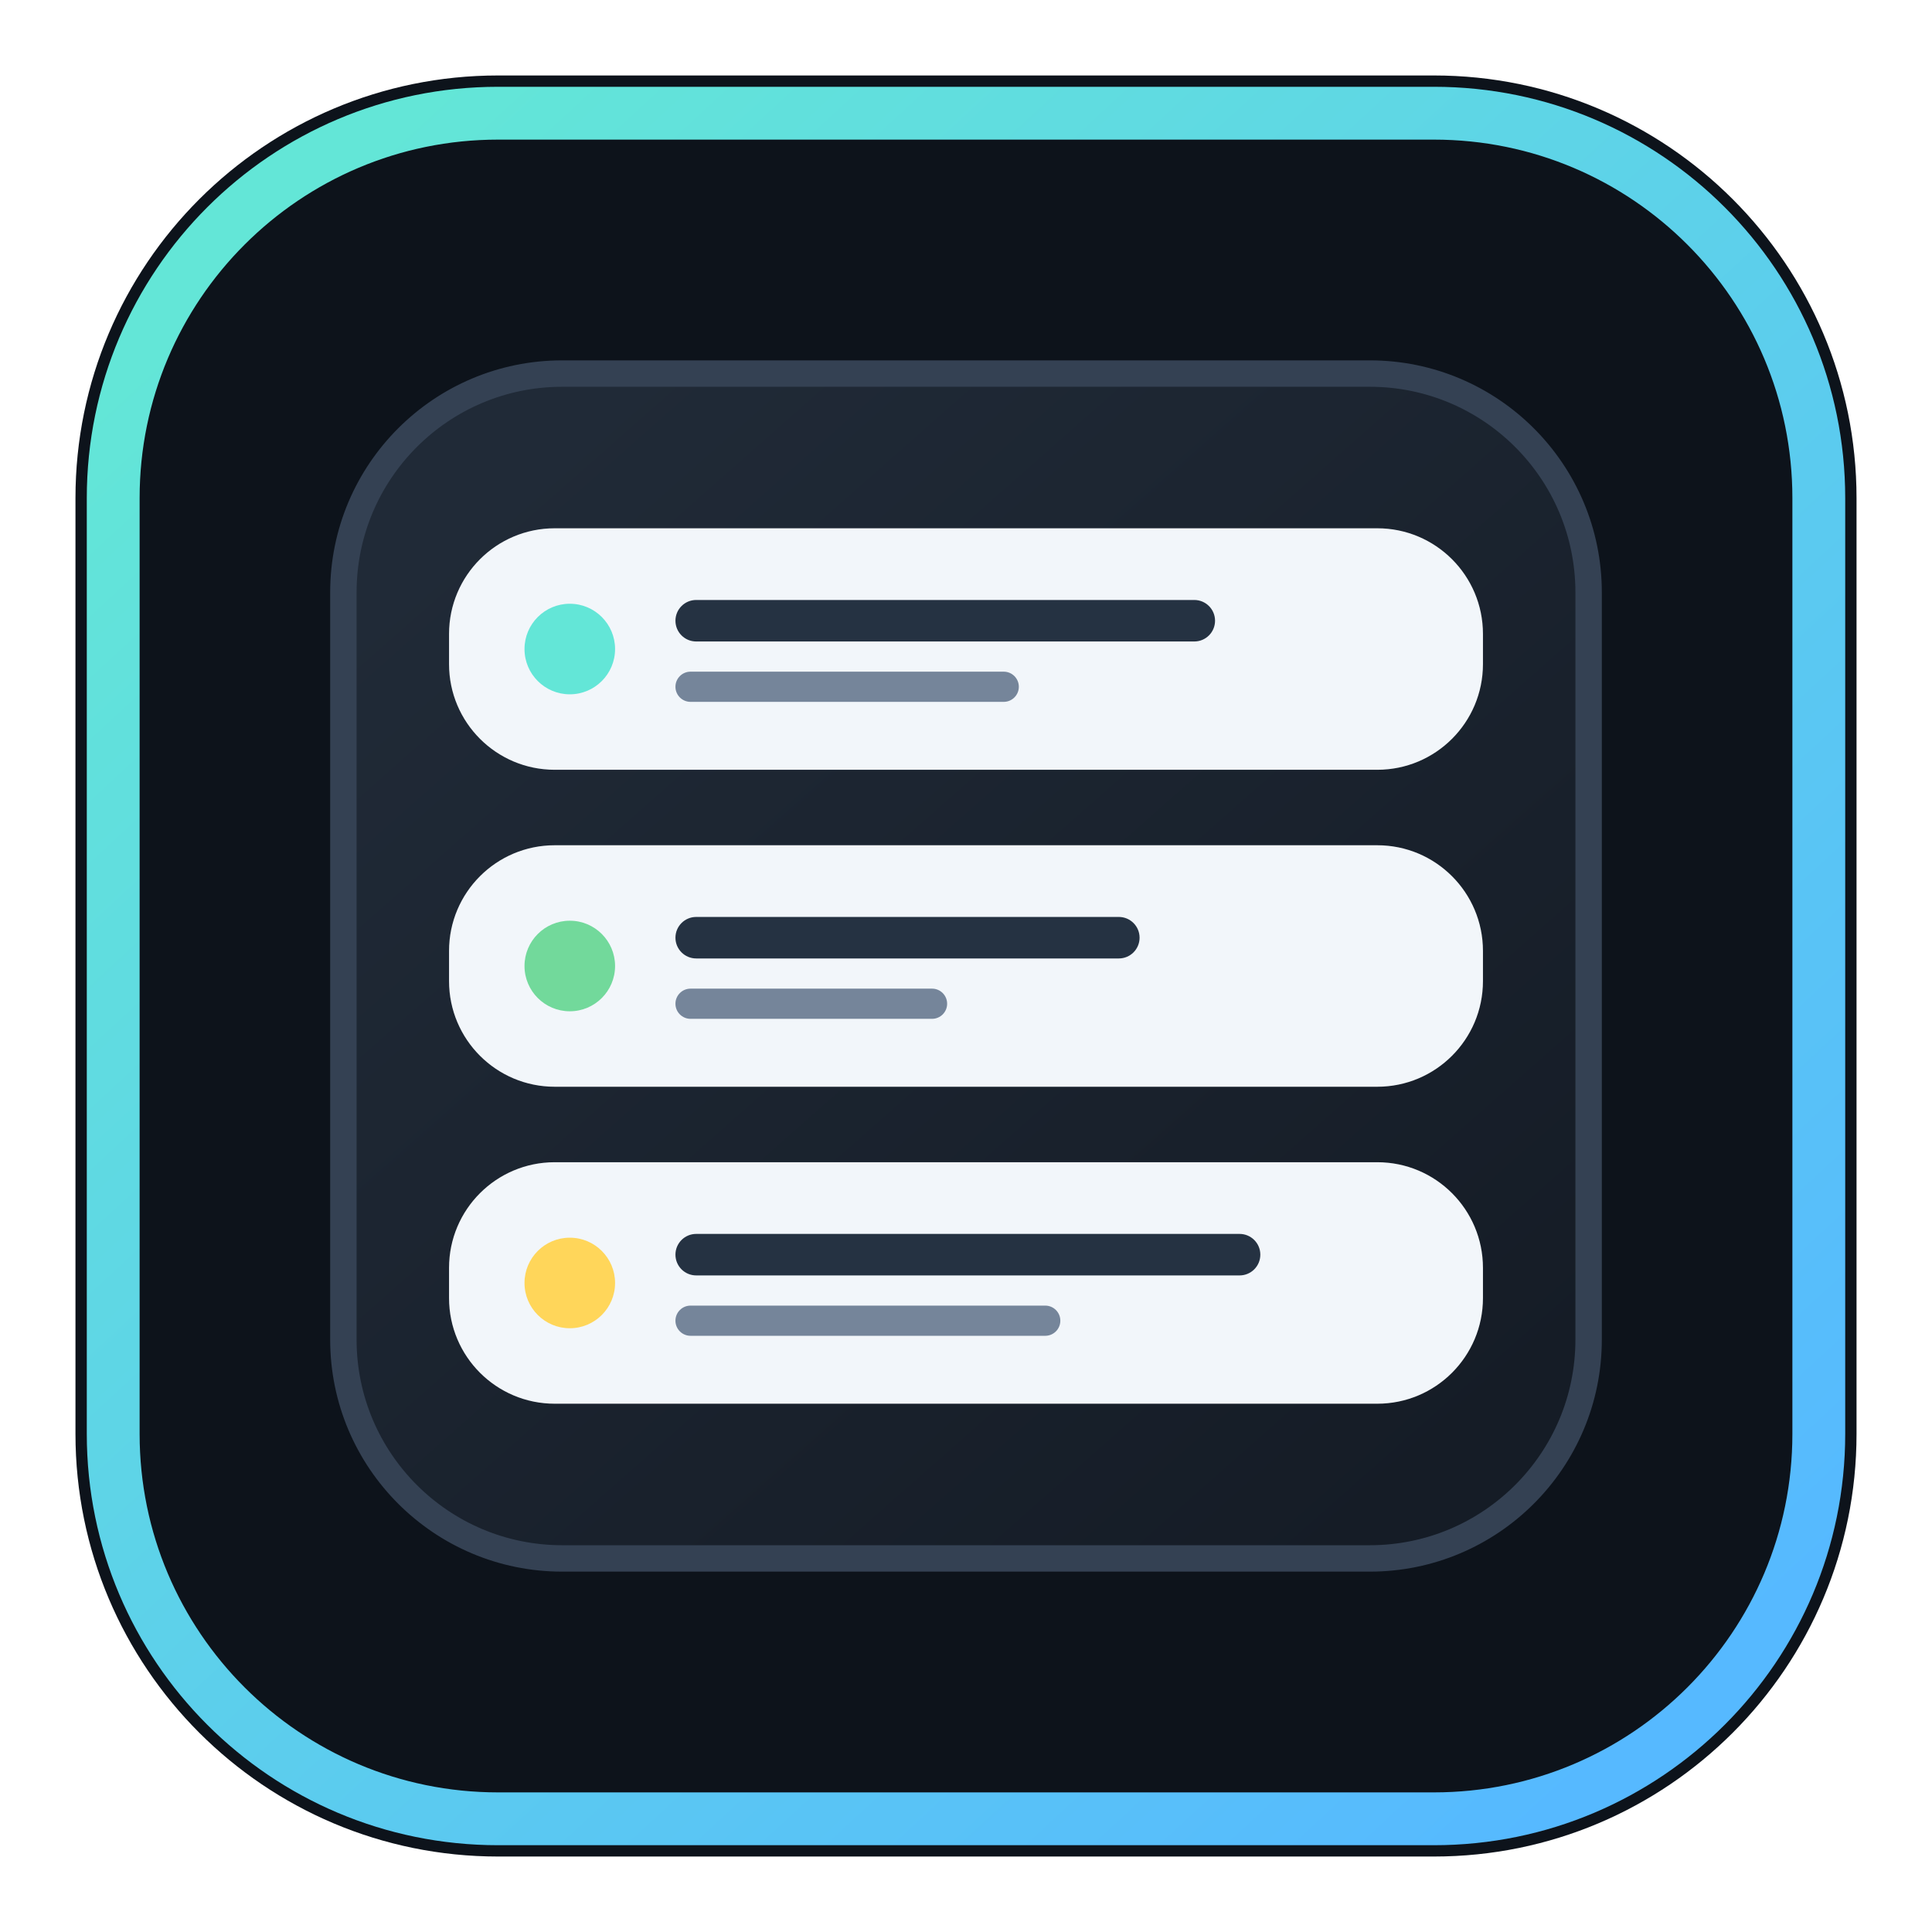
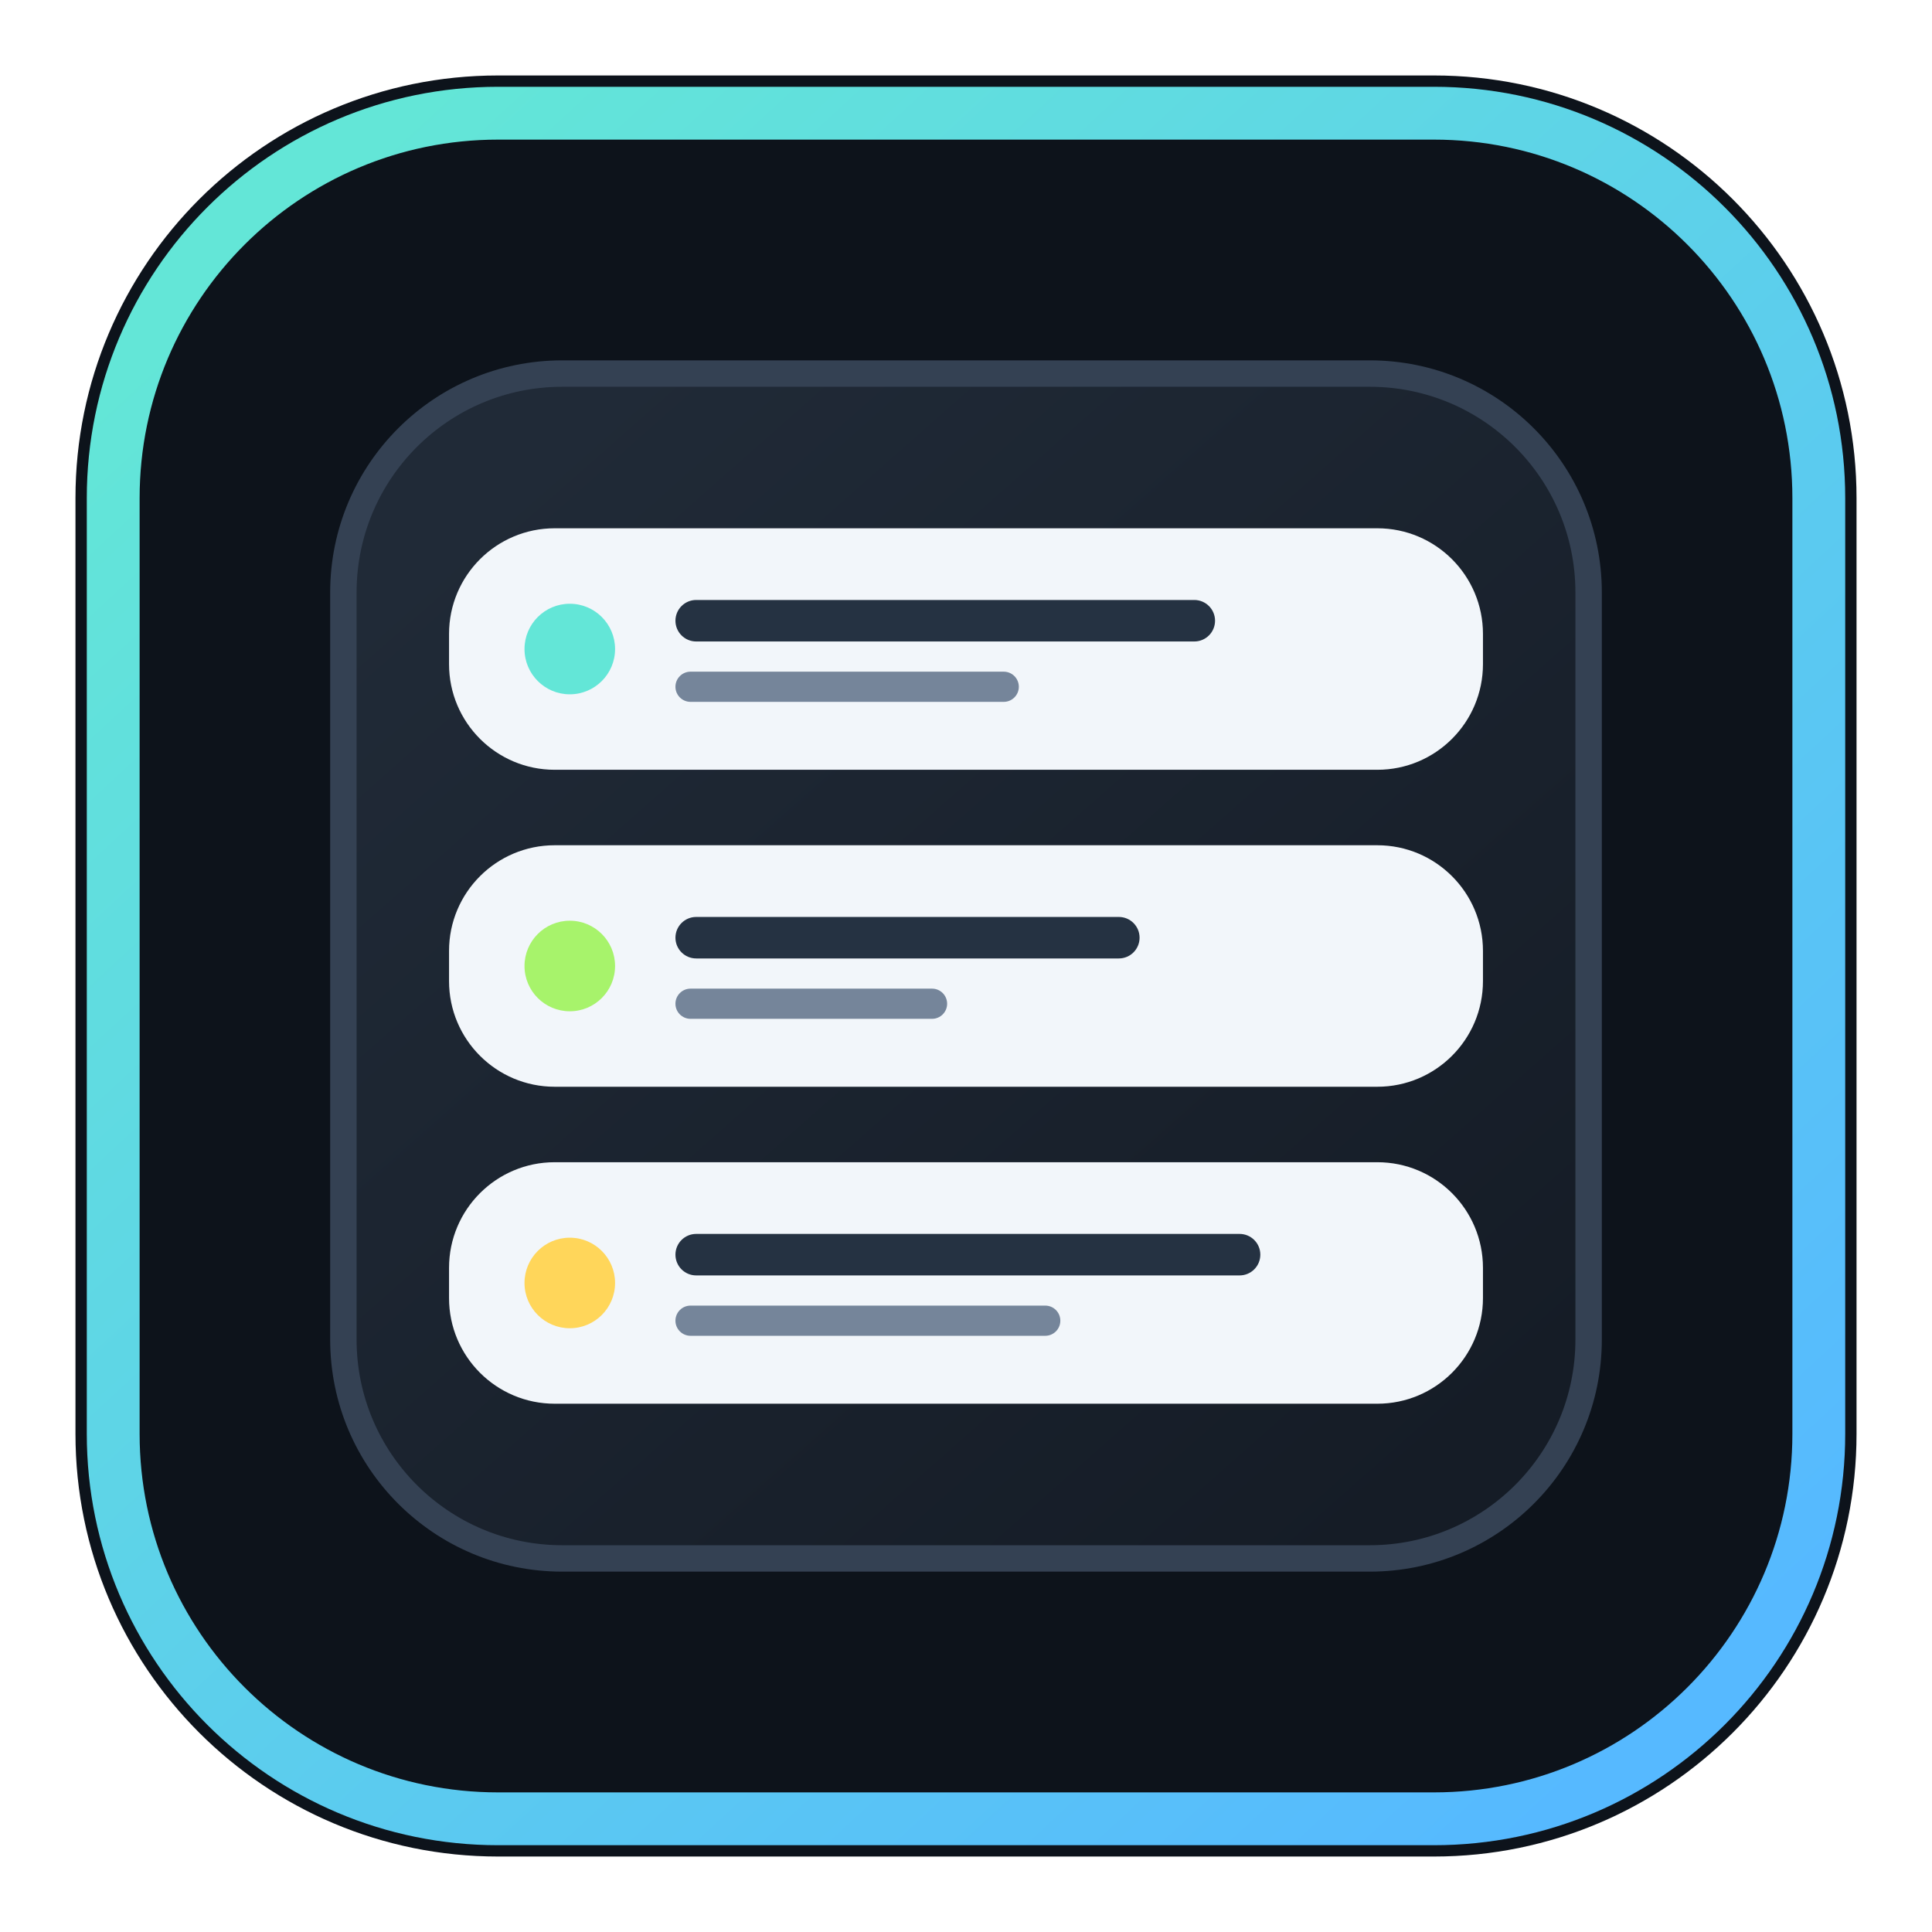
<svg xmlns="http://www.w3.org/2000/svg" width="512" height="512" viewBox="0 0 512 512">
  <defs>
    <linearGradient id="edge" x1="76" y1="58" x2="442" y2="454" gradientUnits="userSpaceOnUse">
      <stop stop-color="#63E6D7" />
      <stop offset="1" stop-color="#56B9FF" />
    </linearGradient>
    <linearGradient id="panel" x1="140" y1="120" x2="380" y2="392" gradientUnits="userSpaceOnUse">
      <stop stop-color="#202A37" />
      <stop offset="1" stop-color="#151C26" />
    </linearGradient>
  </defs>
  <rect x="20" y="20" width="472" height="472" rx="112" fill="#0D131B" />
  <rect x="30" y="30" width="452" height="452" rx="102" fill="none" stroke="url(#edge)" stroke-width="14" />
  <rect x="91" y="99" width="330" height="314" rx="58" fill="url(#panel)" stroke="#344153" stroke-width="7" />
  <rect x="119" y="140" width="274" height="64" rx="28" fill="#F2F6FA" />
  <circle cx="151" cy="172" r="12" fill="#63E6D7" />
  <rect x="179" y="159" width="143" height="11" rx="5.5" fill="#253242" />
  <rect x="179" y="178" width="91" height="8" rx="4" fill="#75859A" />
  <rect x="119" y="224" width="274" height="64" rx="28" fill="#F2F6FA" />
-   <circle cx="151" cy="256" r="12" fill="#72D99B" />
+   <circle cx="151" cy="256" r="12" fill="#A7F36B" />
  <rect x="179" y="243" width="123" height="11" rx="5.5" fill="#253242" />
  <rect x="179" y="262" width="72" height="8" rx="4" fill="#75859A" />
  <rect x="119" y="308" width="274" height="64" rx="28" fill="#F2F6FA" />
  <circle cx="151" cy="340" r="12" fill="#FFD65A" />
  <rect x="179" y="327" width="155" height="11" rx="5.5" fill="#253242" />
  <rect x="179" y="346" width="102" height="8" rx="4" fill="#75859A" />
</svg>
